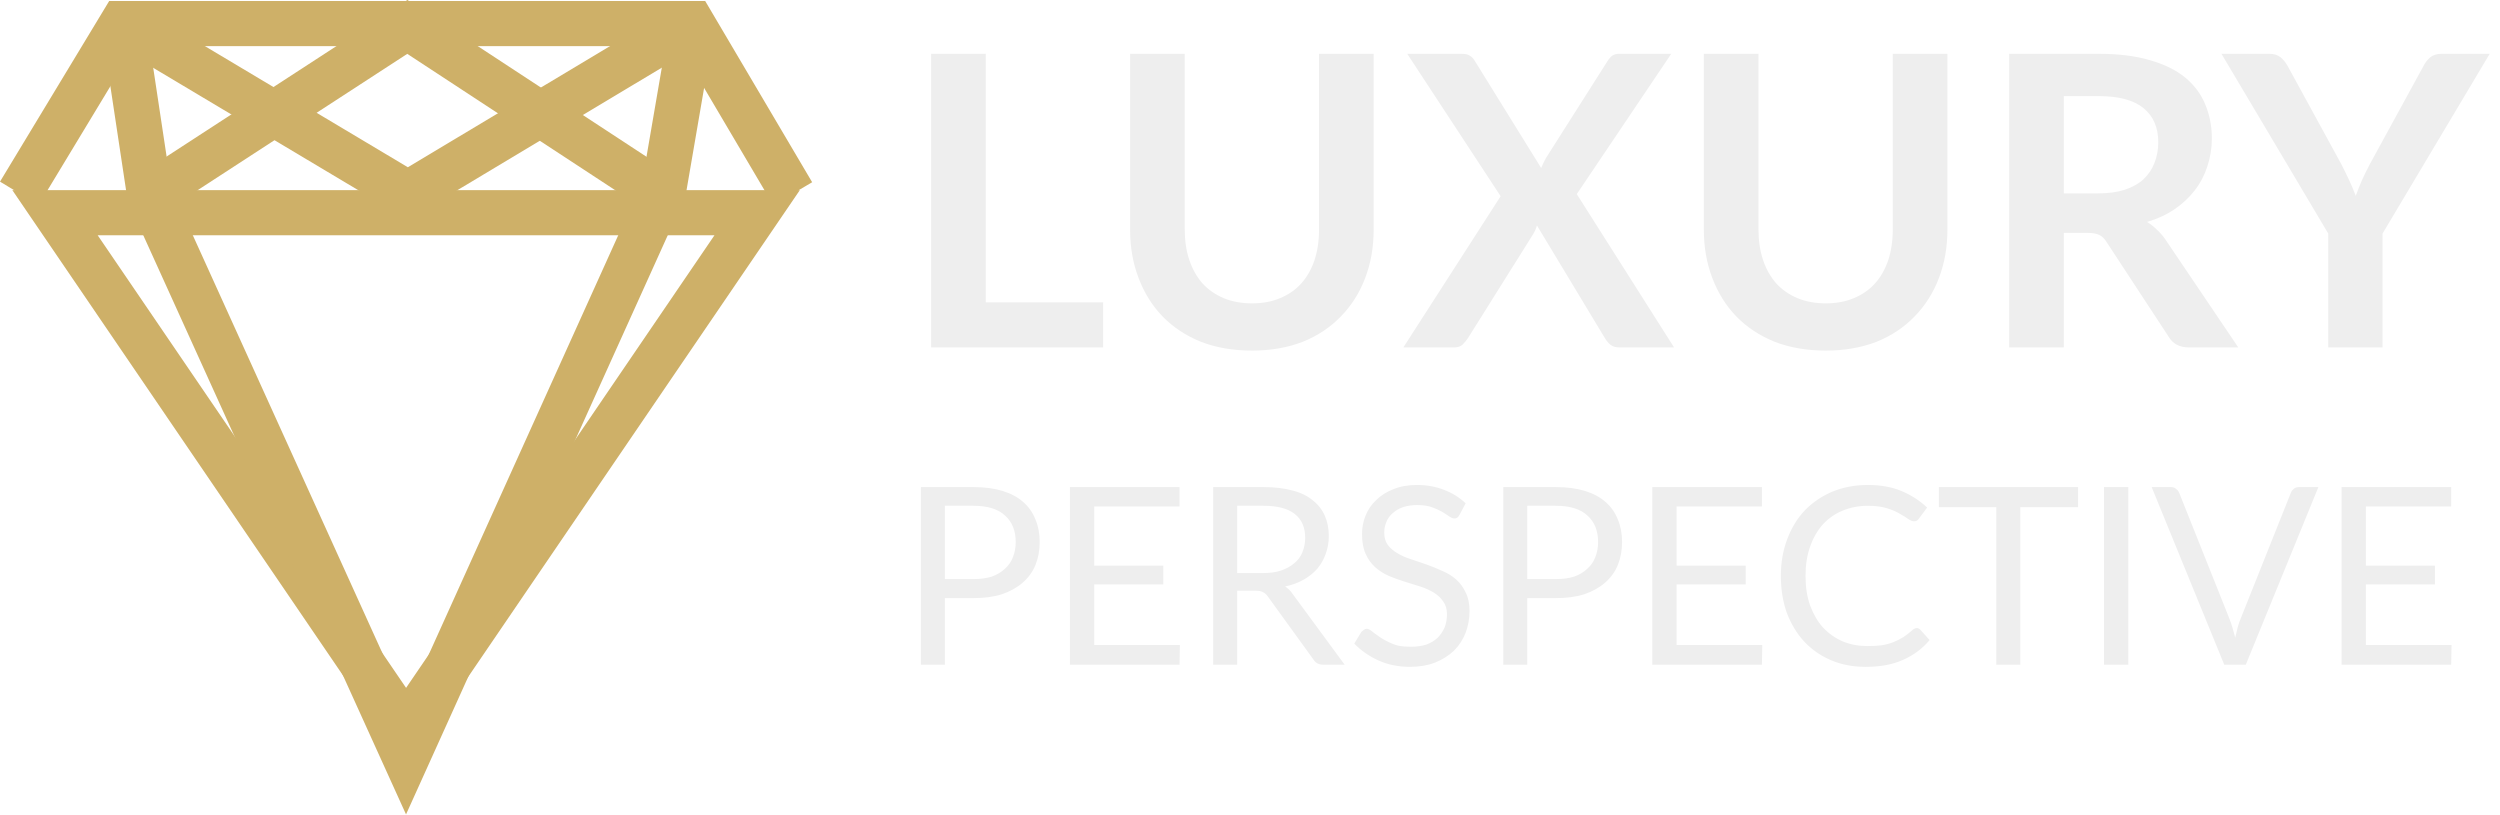
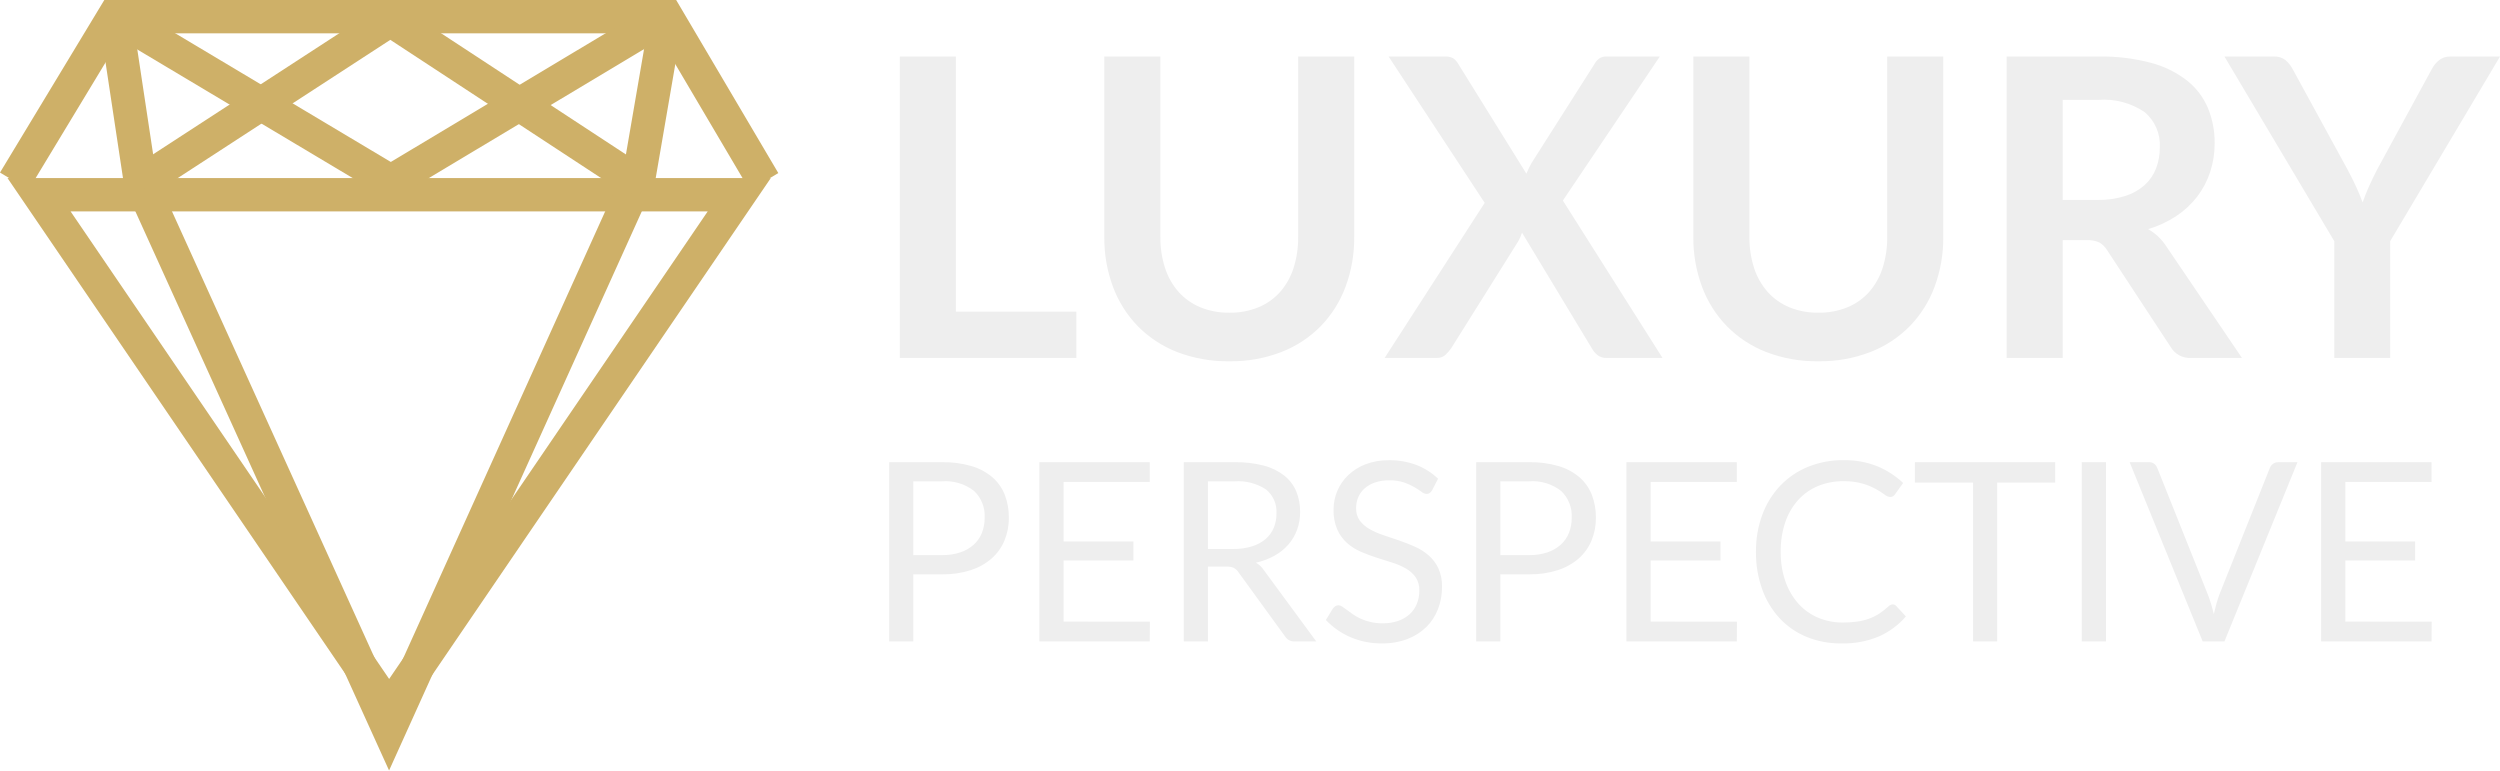
- <svg xmlns="http://www.w3.org/2000/svg" width="110.823" height="36.098" viewBox="0 0 110.823 36.098">
-   <text id="LUXURY_" data-name="LUXURY " transform="translate(39.823 1.401)" fill="#eee" font-size="18" font-family="Lato-Bold, Lato" font-weight="700">
-     <tspan x="0" y="14">LUXURY</tspan>
-   </text>
-   <text id="PERSPECTIVE_" data-name="PERSPECTIVE " transform="translate(39.823 20.467)" fill="#eee" font-size="11" font-family="Lato-Regular, Lato">
-     <tspan x="0" y="9">PERSPECTIVE</tspan>
-   </text>
-   <g id="Logo" transform="translate(0.546 1.019)">
-     <g id="Polygon_1" data-name="Polygon 1" transform="translate(34.91 33.026) rotate(180)" fill="none">
-       <path d="M17.455,0,34.91,25.617H0Z" stroke="none" />
-       <path d="M 17.455 3.552 L 3.783 23.617 L 31.127 23.617 L 17.455 3.552 M 17.455 0 L 34.91 25.617 L 3.814697265625e-06 25.617 L 17.455 0 Z" stroke="none" fill="#ceb068" />
+ <svg xmlns="http://www.w3.org/2000/svg" width="149.925" height="46.206" viewBox="0 0 149.925 46.206">
+   <g id="Logo" transform="translate(-879.55 -189.535)">
+     <g id="Polygon_1" data-name="Polygon 1" transform="translate(925.774 233.804) rotate(180)" fill="none">
+       <path d="M22.887,0,45.774,33.59H0Z" stroke="none" />
+       <path d="M 22.887 3.552 L 3.783 31.59 L 41.991 31.59 L 22.887 3.552 M 22.887 -3.814697265625e-06 L 45.774 33.59 L 0 33.59 L 22.887 -3.814697265625e-06 Z" stroke="none" fill="#ceb068" />
    </g>
-     <path id="Path_1" data-name="Path 1" d="M882.166,198.21l4.548-7.524H912l4.451,7.541" transform="translate(-881.856 -190.66)" fill="none" stroke="#ceb068" stroke-width="2" />
-     <path id="Path_2" data-name="Path 2" d="M922.07,242.65l11.433,25.2,11.388-25.2" transform="translate(-916.052 -235.191)" fill="none" stroke="#ceb068" stroke-width="2" />
-     <line id="Line_4" data-name="Line 4" x1="1.144" y1="7.581" transform="translate(4.935)" fill="none" stroke="#ceb068" stroke-width="2" />
-     <path id="Path_3" data-name="Path 3" d="M8,7.664,9.3.1" transform="translate(20.839 -0.057)" fill="none" stroke="#ceb068" stroke-width="2" />
-     <path id="Path_4" data-name="Path 4" d="M922.5,199.155l11.431-7.433,11.336,7.433" transform="translate(-916.421 -191.548)" fill="none" stroke="#ceb068" stroke-width="2" />
-     <path id="Path_6" data-name="Path 6" d="M914.5,190.784l12.6,7.519,12.548-7.519" transform="translate(-909.565 -190.743)" fill="none" stroke="#ceb068" stroke-width="2" />
+     <path id="Path_1" data-name="Path 1" d="M882.166,200.551l5.964-9.865h33.159l5.836,9.888" transform="translate(-1.76 -0.151)" fill="none" stroke="#ceb068" stroke-width="2" />
+     <path id="Path_2" data-name="Path 2" d="M922.07,242.65l14.991,33.036,14.932-33.036" transform="translate(-34.18 -42.369)" fill="none" stroke="#ceb068" stroke-width="2" />
+     <line id="Line_4" data-name="Line 4" x1="1.5" y1="9.94" transform="translate(886.471 190.5)" fill="none" stroke="#ceb068" stroke-width="2" />
+     <path id="Path_3" data-name="Path 3" d="M8,10.019,9.707.1" transform="translate(909.813 190.456)" fill="none" stroke="#ceb068" stroke-width="2" />
+     <path id="Path_4" data-name="Path 4" d="M922.5,201.469l14.988-9.746,14.863,9.746" transform="translate(-34.529 -0.993)" fill="none" stroke="#ceb068" stroke-width="2" />
+     <path id="Path_6" data-name="Path 6" d="M914.5,190.784l16.517,9.859,16.454-9.859" transform="translate(-28.029 -0.23)" fill="none" stroke="#ceb068" stroke-width="2" />
  </g>
+   <path id="Path_95" data-name="Path 95" d="M12.6-2.775V0H2.013V-18.075H5.375v15.3Zm9.175.063a4.441,4.441,0,0,0,1.744-.325,3.574,3.574,0,0,0,1.294-.913,4.036,4.036,0,0,0,.806-1.425A5.868,5.868,0,0,0,25.9-7.25V-18.075h3.362V-7.25a8.346,8.346,0,0,1-.519,2.981,6.783,6.783,0,0,1-1.487,2.363A6.749,6.749,0,0,1,24.9-.356,8.336,8.336,0,0,1,21.775.2a8.372,8.372,0,0,1-3.138-.556,6.749,6.749,0,0,1-2.356-1.55,6.783,6.783,0,0,1-1.487-2.363,8.346,8.346,0,0,1-.519-2.981V-18.075h3.363V-7.263a5.868,5.868,0,0,0,.281,1.875,4.049,4.049,0,0,0,.813,1.431,3.6,3.6,0,0,0,1.3.919A4.441,4.441,0,0,0,21.775-2.713ZM47.75,0H44.4a.832.832,0,0,1-.556-.175,1.439,1.439,0,0,1-.331-.4L39.325-7.513a2.48,2.48,0,0,1-.237.537l-4.013,6.4a2.56,2.56,0,0,1-.344.394A.711.711,0,0,1,34.225,0H31.087l6-9.3-5.762-8.775h3.35a1.027,1.027,0,0,1,.506.094.946.946,0,0,1,.294.306l4.113,6.625a5.335,5.335,0,0,1,.3-.625l3.775-5.938a1.064,1.064,0,0,1,.3-.35.709.709,0,0,1,.412-.113h3.213L41.775-9.438ZM57.1-2.713a4.441,4.441,0,0,0,1.744-.325,3.574,3.574,0,0,0,1.294-.913,4.036,4.036,0,0,0,.806-1.425,5.868,5.868,0,0,0,.281-1.875V-18.075h3.362V-7.25a8.346,8.346,0,0,1-.519,2.981,6.783,6.783,0,0,1-1.487,2.363,6.749,6.749,0,0,1-2.356,1.55A8.336,8.336,0,0,1,57.1.2a8.372,8.372,0,0,1-3.137-.556,6.749,6.749,0,0,1-2.356-1.55,6.783,6.783,0,0,1-1.487-2.363A8.345,8.345,0,0,1,49.6-7.25V-18.075h3.363V-7.263a5.868,5.868,0,0,0,.281,1.875,4.049,4.049,0,0,0,.813,1.431,3.6,3.6,0,0,0,1.3.919A4.441,4.441,0,0,0,57.1-2.713ZM73.85-9.475a5.2,5.2,0,0,0,1.656-.238,3.2,3.2,0,0,0,1.162-.656,2.636,2.636,0,0,0,.681-.994,3.436,3.436,0,0,0,.225-1.262,2.567,2.567,0,0,0-.906-2.113,4.335,4.335,0,0,0-2.769-.738H71.75v6ZM82.5,0H79.463a1.332,1.332,0,0,1-1.25-.675l-3.8-5.788a1.334,1.334,0,0,0-.469-.463,1.642,1.642,0,0,0-.756-.137H71.75V0H68.387V-18.075H73.9a11.46,11.46,0,0,1,3.156.381,6.038,6.038,0,0,1,2.162,1.069,4.181,4.181,0,0,1,1.244,1.644,5.405,5.405,0,0,1,.4,2.106,5.458,5.458,0,0,1-.269,1.725,4.992,4.992,0,0,1-.775,1.475,5.223,5.223,0,0,1-1.25,1.162,6.269,6.269,0,0,1-1.694.788,3.286,3.286,0,0,1,.6.444,3.154,3.154,0,0,1,.5.606Zm8.888-7V0h-3.35V-7L81.45-18.075h2.963a1.054,1.054,0,0,1,.694.212,1.791,1.791,0,0,1,.431.538l3.3,6.038q.287.538.506,1.012t.394.95q.162-.475.375-.95t.488-1.012l3.287-6.038a1.67,1.67,0,0,1,.412-.513,1.033,1.033,0,0,1,.7-.237h2.975Z" transform="translate(51.95 21.465)" fill="#eee" />
+   <path id="Path_94" data-name="Path 94" d="M4.545-5.175a3.352,3.352,0,0,0,1.1-.165,2.293,2.293,0,0,0,.8-.461,1.9,1.9,0,0,0,.491-.709A2.422,2.422,0,0,0,7.1-7.418a2.062,2.062,0,0,0-.634-1.605A2.778,2.778,0,0,0,4.545-9.6H2.82v4.425Zm0-5.573a5.953,5.953,0,0,1,1.774.236,3.407,3.407,0,0,1,1.249.671,2.705,2.705,0,0,1,.739,1.05A3.7,3.7,0,0,1,8.55-7.418a3.5,3.5,0,0,1-.263,1.372,2.953,2.953,0,0,1-.769,1.073,3.575,3.575,0,0,1-1.252.7,5.391,5.391,0,0,1-1.721.251H2.82V0H1.373V-10.748ZM17.01-1.185,17,0H10.38V-10.748H17v1.185H11.835v3.57H16.02v1.14H11.835v3.667Zm5.01-4.357A3.679,3.679,0,0,0,23.134-5.7a2.281,2.281,0,0,0,.81-.435,1.8,1.8,0,0,0,.491-.671,2.192,2.192,0,0,0,.165-.862,1.717,1.717,0,0,0-.63-1.447A3.06,3.06,0,0,0,22.08-9.6H20.49v4.058ZM26.985,0h-1.29a.636.636,0,0,1-.585-.308l-2.79-3.84a.827.827,0,0,0-.274-.259,1,1,0,0,0-.454-.079h-1.1V0H19.042V-10.748H22.08a6.637,6.637,0,0,1,1.763.206,3.364,3.364,0,0,1,1.226.6A2.387,2.387,0,0,1,25.785-9a3.146,3.146,0,0,1,.233,1.234,3.093,3.093,0,0,1-.18,1.065,2.813,2.813,0,0,1-.521.889,3.119,3.119,0,0,1-.832.671,4.121,4.121,0,0,1-1.114.42,1.437,1.437,0,0,1,.48.458Zm6.952-9.068a.552.552,0,0,1-.146.169.32.32,0,0,1-.191.056.535.535,0,0,1-.3-.128q-.172-.127-.431-.281a3.469,3.469,0,0,0-.623-.281,2.679,2.679,0,0,0-.881-.128,2.572,2.572,0,0,0-.859.131,1.839,1.839,0,0,0-.623.356,1.462,1.462,0,0,0-.379.529,1.678,1.678,0,0,0-.128.656,1.213,1.213,0,0,0,.221.746,1.906,1.906,0,0,0,.585.506,4.482,4.482,0,0,0,.825.364q.461.154.945.319t.945.371a3.324,3.324,0,0,1,.825.521,2.376,2.376,0,0,1,.585.773,2.571,2.571,0,0,1,.221,1.125,3.628,3.628,0,0,1-.24,1.324,3.052,3.052,0,0,1-.7,1.076,3.28,3.28,0,0,1-1.133.72A4.166,4.166,0,0,1,30.93.12a4.653,4.653,0,0,1-1.905-.379,4.47,4.47,0,0,1-1.462-1.024l.42-.69a.552.552,0,0,1,.146-.139.343.343,0,0,1,.191-.056.425.425,0,0,1,.221.079q.124.079.281.2t.36.262a2.975,2.975,0,0,0,.461.262,3.122,3.122,0,0,0,.589.2,3.207,3.207,0,0,0,.743.079A2.771,2.771,0,0,0,31.9-1.23a1.959,1.959,0,0,0,.686-.4,1.738,1.738,0,0,0,.431-.619,2.068,2.068,0,0,0,.15-.8,1.347,1.347,0,0,0-.221-.8,1.834,1.834,0,0,0-.581-.521,4.038,4.038,0,0,0-.825-.356l-.945-.3a10.024,10.024,0,0,1-.945-.356,3.053,3.053,0,0,1-.825-.525,2.412,2.412,0,0,1-.581-.806,2.872,2.872,0,0,1-.221-1.2,2.847,2.847,0,0,1,.221-1.1,2.816,2.816,0,0,1,.645-.945,3.151,3.151,0,0,1,1.042-.66,3.805,3.805,0,0,1,1.421-.248,4.519,4.519,0,0,1,1.639.285,3.871,3.871,0,0,1,1.3.825ZM39.75-5.175a3.352,3.352,0,0,0,1.1-.165,2.293,2.293,0,0,0,.8-.461,1.9,1.9,0,0,0,.491-.709,2.422,2.422,0,0,0,.165-.907,2.062,2.062,0,0,0-.634-1.605A2.778,2.778,0,0,0,39.75-9.6H38.025v4.425Zm0-5.573a5.953,5.953,0,0,1,1.774.236,3.407,3.407,0,0,1,1.249.671,2.705,2.705,0,0,1,.739,1.05,3.7,3.7,0,0,1,.244,1.372,3.5,3.5,0,0,1-.262,1.372,2.953,2.953,0,0,1-.769,1.073,3.575,3.575,0,0,1-1.252.7,5.391,5.391,0,0,1-1.721.251H38.025V0H36.577V-10.748ZM52.215-1.185,52.207,0H45.585V-10.748h6.622v1.185H47.04v3.57h4.185v1.14H47.04v3.667ZM61.56-2.22a.278.278,0,0,1,.21.1l.577.623a4.6,4.6,0,0,1-1.6,1.192A5.48,5.48,0,0,1,58.47.12a5.321,5.321,0,0,1-2.1-.4,4.619,4.619,0,0,1-1.612-1.125,5.085,5.085,0,0,1-1.035-1.736,6.486,6.486,0,0,1-.368-2.228A6.256,6.256,0,0,1,53.737-7.6a5.1,5.1,0,0,1,1.076-1.74,4.813,4.813,0,0,1,1.661-1.129,5.528,5.528,0,0,1,2.138-.4,5.207,5.207,0,0,1,2.025.368,5.1,5.1,0,0,1,1.545,1l-.48.667a.393.393,0,0,1-.116.124.333.333,0,0,1-.191.049.6.6,0,0,1-.33-.146,5.014,5.014,0,0,0-.51-.326,3.96,3.96,0,0,0-.788-.326A3.978,3.978,0,0,0,58.6-9.608a3.906,3.906,0,0,0-1.523.289,3.324,3.324,0,0,0-1.189.836,3.858,3.858,0,0,0-.776,1.335A5.327,5.327,0,0,0,54.84-5.37a5.185,5.185,0,0,0,.289,1.793,3.958,3.958,0,0,0,.787,1.331,3.328,3.328,0,0,0,1.178.829,3.749,3.749,0,0,0,1.466.285,6.048,6.048,0,0,0,.866-.056,3.537,3.537,0,0,0,.713-.176,3,3,0,0,0,.607-.3,4.328,4.328,0,0,0,.559-.439A.388.388,0,0,1,61.56-2.22ZM71.3-9.525h-3.48V0H66.375V-9.525H62.887v-1.222H71.3ZM74.347,0H72.892V-10.748h1.455ZM85.83-10.748,81.45,0H80.145l-4.38-10.748h1.162a.484.484,0,0,1,.315.1.6.6,0,0,1,.18.248l3.03,7.582q.1.255.191.555t.169.63q.075-.33.158-.63t.18-.555L84.172-10.4a.549.549,0,0,1,.176-.236.483.483,0,0,1,.319-.109Zm8.048,9.563L93.87,0H87.247V-10.748H93.87v1.185H88.7v3.57h4.185v1.14H88.7v3.667Z" transform="translate(51.95 38.465)" fill="#eee" />
</svg>
